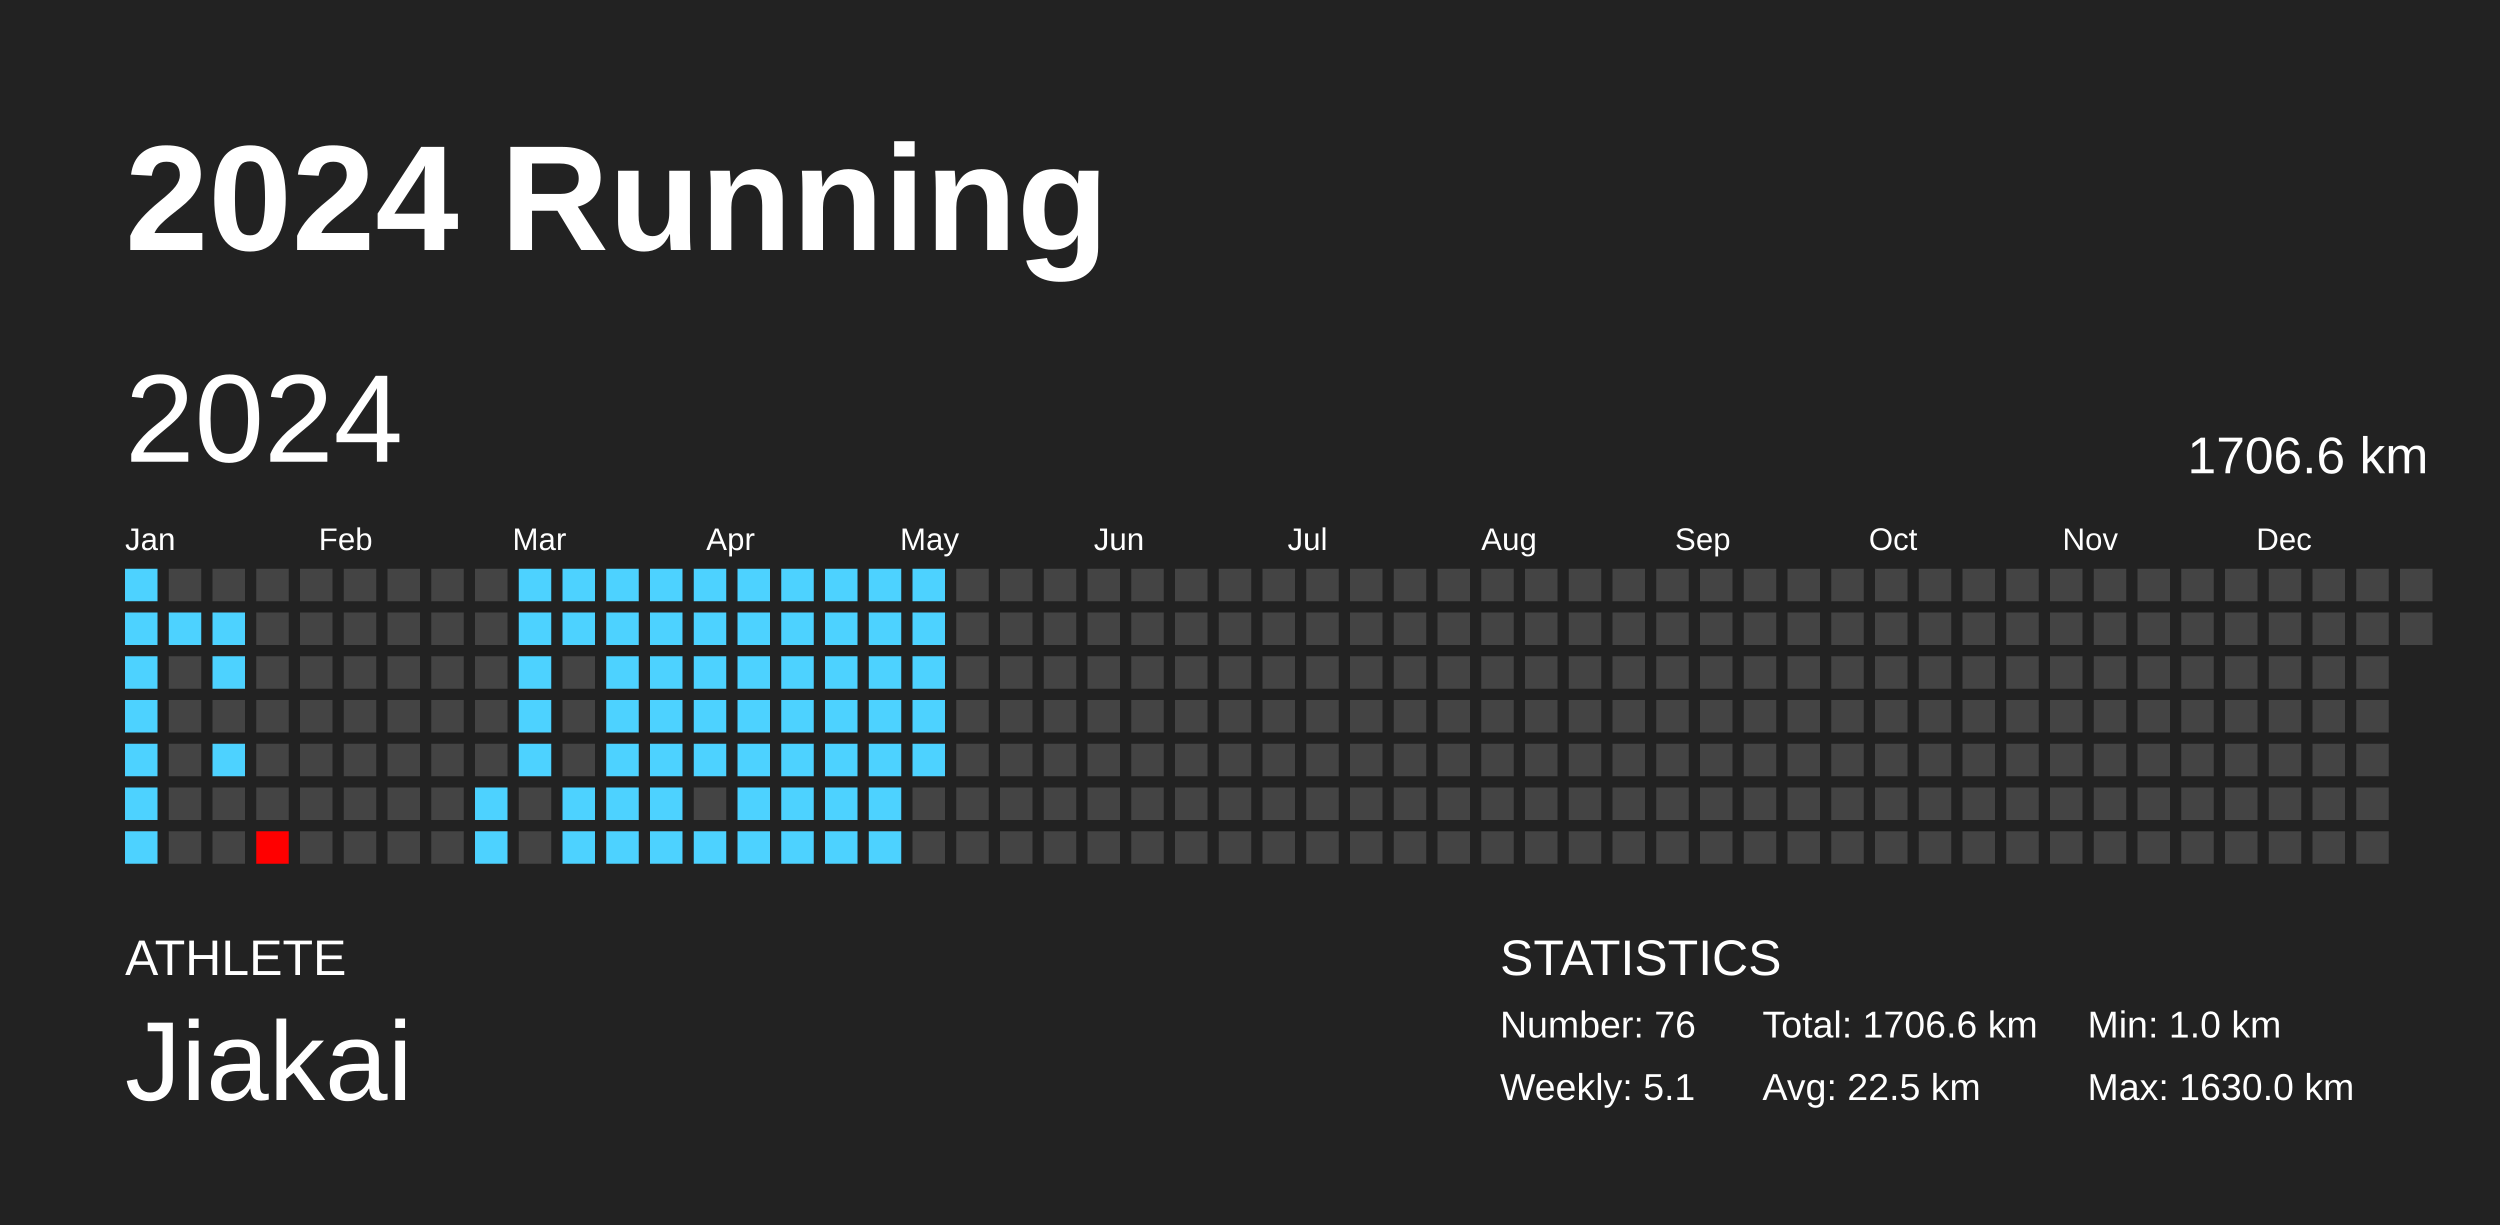
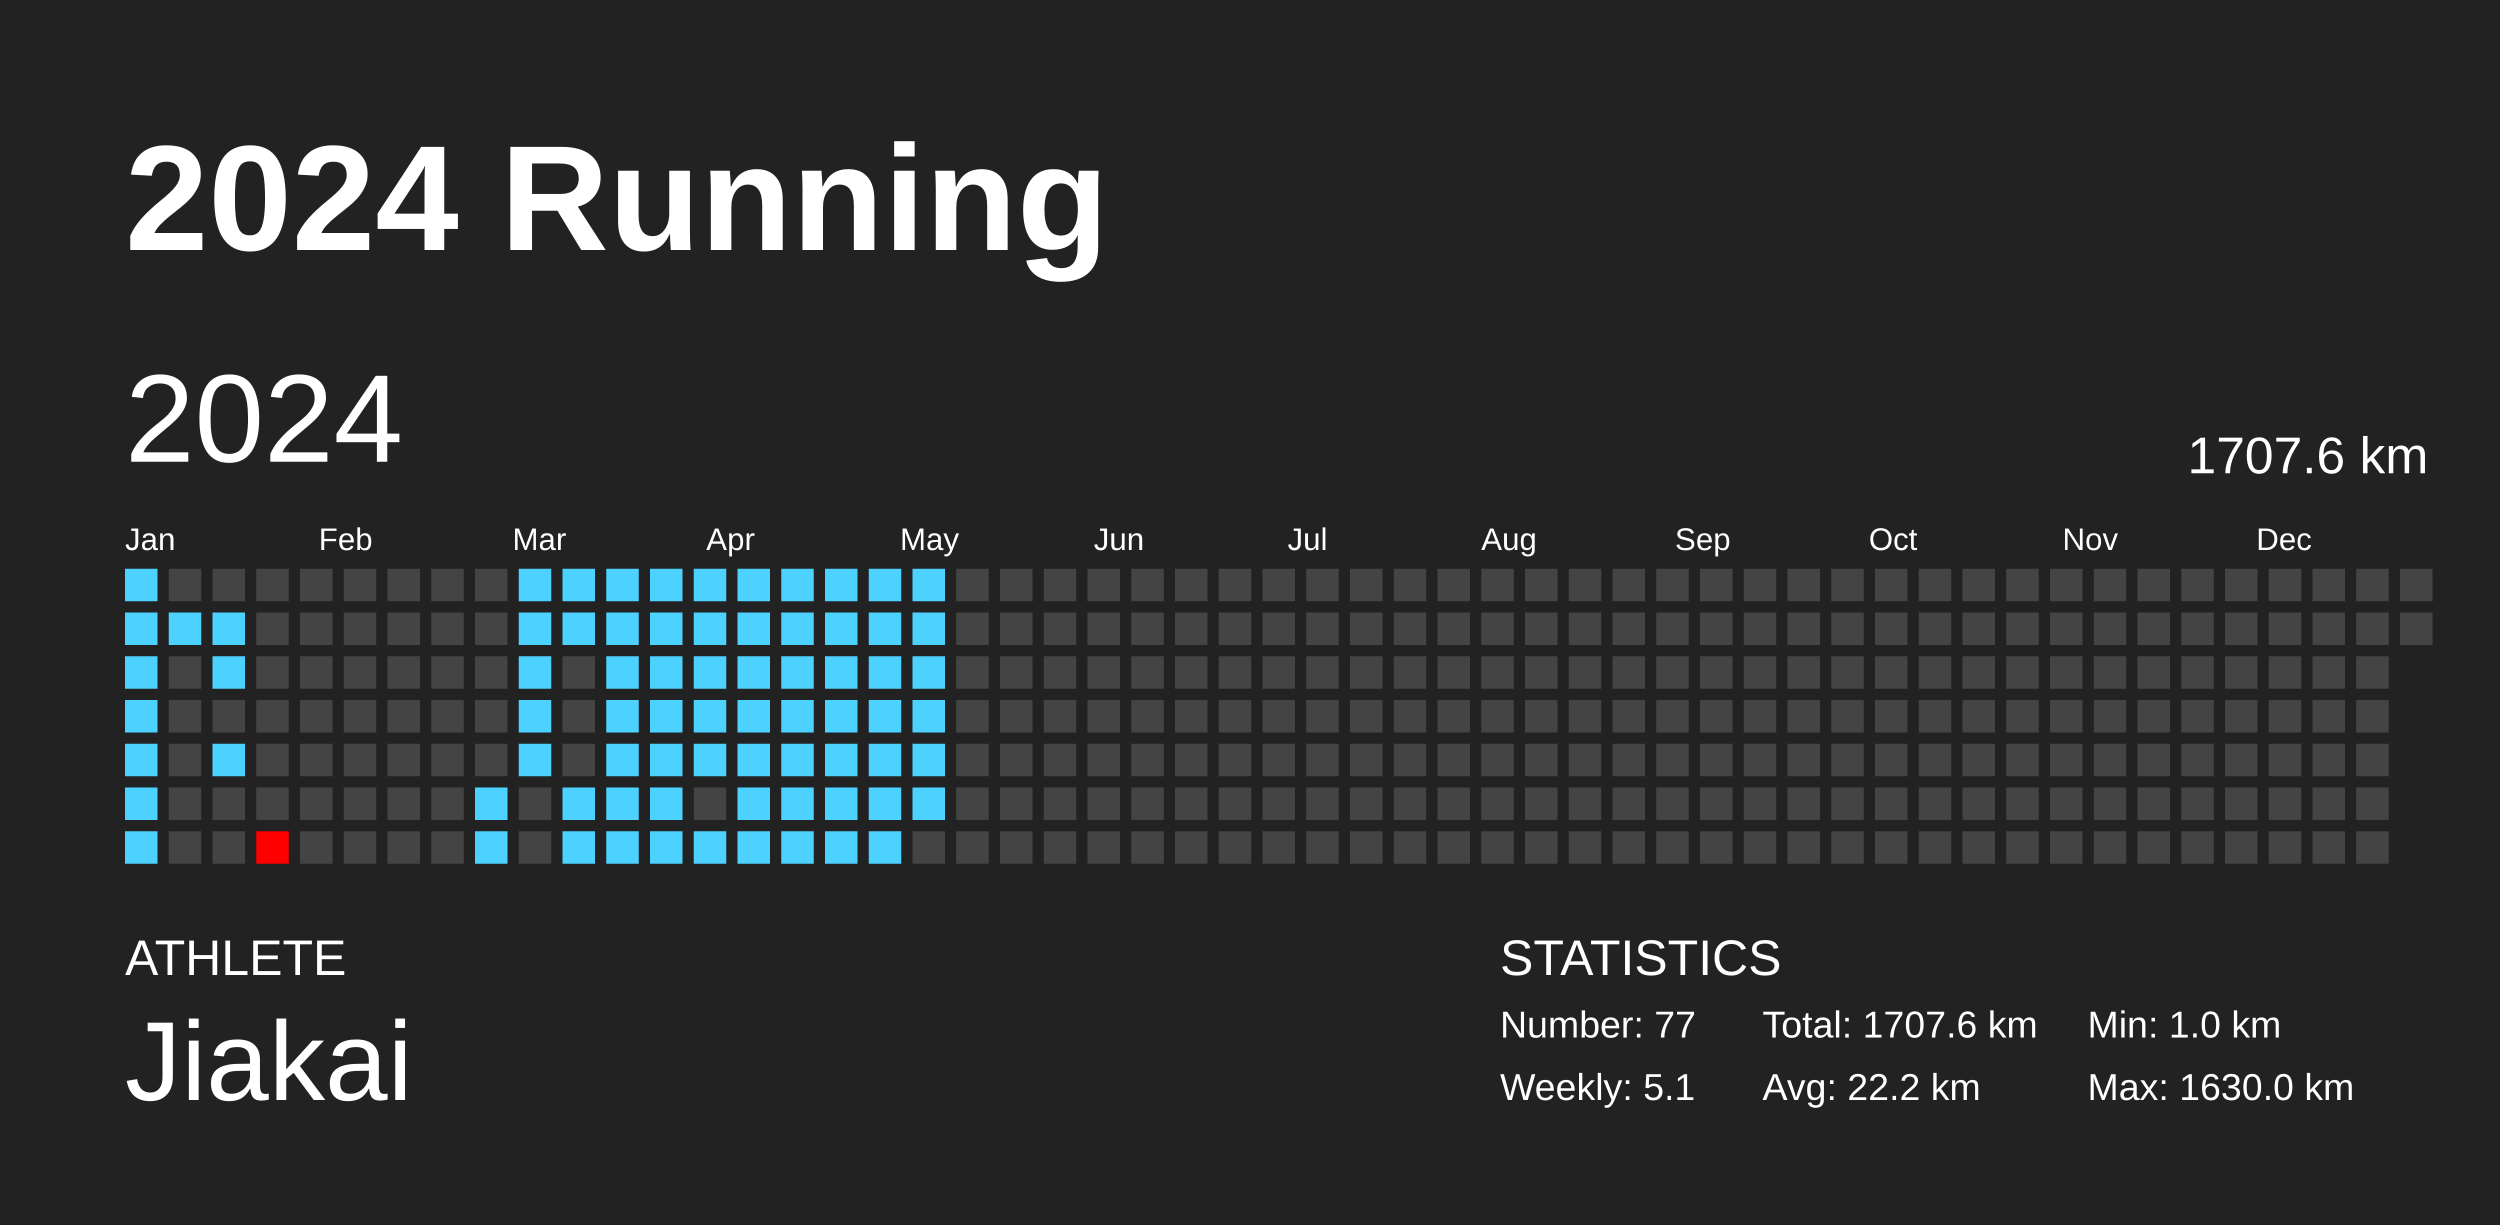
<svg xmlns="http://www.w3.org/2000/svg" baseProfile="full" height="98mm" version="1.1" viewBox="0,0,200,98" width="200mm">
  <defs />
  <rect fill="#222222" height="98" width="200" x="0" y="0" />
  <text fill="#FFFFFF" style="font-size:12px; font-family:Arial; font-weight:bold;" x="10" y="20">2024 Running</text>
  <text fill="#FFFFFF" style="font-size:4px; font-family:Arial" x="10" y="78">ATHLETE</text>
  <text fill="#FFFFFF" style="font-size:9px; font-family:Arial" x="10" y="88">Jiakai</text>
  <text fill="#FFFFFF" style="font-size:4px; font-family:Arial" x="120" y="78">STATISTICS</text>
-   <text fill="#FFFFFF" style="font-size:3px; font-family:Arial" x="120" y="83">Number: 76</text>
+   <text fill="#FFFFFF" style="font-size:3px; font-family:Arial" x="120" y="83">Number: 77</text>
  <text fill="#FFFFFF" style="font-size:3px; font-family:Arial" x="120" y="88">Weekly: 5.1</text>
-   <text fill="#FFFFFF" style="font-size:3px; font-family:Arial" x="141" y="83">Total: 1706.6 km</text>
-   <text fill="#FFFFFF" style="font-size:3px; font-family:Arial" x="141" y="88">Avg: 22.5 km</text>
+   <text fill="#FFFFFF" style="font-size:3px; font-family:Arial" x="141" y="83">Total: 1707.6 km</text>
+   <text fill="#FFFFFF" style="font-size:3px; font-family:Arial" x="141" y="88">Avg: 22.2 km</text>
  <text fill="#FFFFFF" style="font-size:3px; font-family:Arial" x="167" y="83">Min: 1.0 km</text>
  <text fill="#FFFFFF" style="font-size:3px; font-family:Arial" x="167" y="88">Max: 1630.0 km</text>
  <text dominant-baseline="hanging" fill="#FFFFFF" style="font-size:10.0px; font-family:Arial;" x="10" y="30">2024</text>
-   <text dominant-baseline="hanging" fill="#FFFFFF" style="font-size:4.125px; font-family:Arial;" x="175" y="35">1706.6 km</text>
+   <text dominant-baseline="hanging" fill="#FFFFFF" style="font-size:4.125px; font-family:Arial;" x="175" y="35">1707.6 km</text>
  <text fill="#FFFFFF" style="font-size:2.5px; font-family:Arial" x="10.0" y="44">Jan</text>
  <text fill="#FFFFFF" style="font-size:2.5px; font-family:Arial" x="25.5" y="44">Feb</text>
  <text fill="#FFFFFF" style="font-size:2.5px; font-family:Arial" x="41.0" y="44">Mar</text>
  <text fill="#FFFFFF" style="font-size:2.5px; font-family:Arial" x="56.5" y="44">Apr</text>
  <text fill="#FFFFFF" style="font-size:2.5px; font-family:Arial" x="72.0" y="44">May</text>
  <text fill="#FFFFFF" style="font-size:2.5px; font-family:Arial" x="87.5" y="44">Jun</text>
  <text fill="#FFFFFF" style="font-size:2.5px; font-family:Arial" x="103.0" y="44">Jul</text>
  <text fill="#FFFFFF" style="font-size:2.5px; font-family:Arial" x="118.5" y="44">Aug</text>
  <text fill="#FFFFFF" style="font-size:2.5px; font-family:Arial" x="134.0" y="44">Sep</text>
  <text fill="#FFFFFF" style="font-size:2.5px; font-family:Arial" x="149.5" y="44">Oct</text>
  <text fill="#FFFFFF" style="font-size:2.5px; font-family:Arial" x="165.0" y="44">Nov</text>
  <text fill="#FFFFFF" style="font-size:2.5px; font-family:Arial" x="180.5" y="44">Dec</text>
  <rect fill="#4dd2ff" height="2.6" width="2.6" x="10.0" y="45.5" />
  <rect fill="#4dd2ff" height="2.6" width="2.6" x="10.0" y="49.0" />
  <rect fill="#4dd2ff" height="2.6" width="2.6" x="10.0" y="52.5" />
  <rect fill="#4dd2ff" height="2.6" width="2.6" x="10.0" y="56.0" />
  <rect fill="#4dd2ff" height="2.6" width="2.6" x="10.0" y="59.5" />
  <rect fill="#4dd2ff" height="2.6" width="2.6" x="10.0" y="63.0" />
  <rect fill="#4dd2ff" height="2.6" width="2.6" x="10.0" y="66.5" />
  <rect fill="#444444" height="2.6" width="2.6" x="13.5" y="45.5" />
  <rect fill="#4dd2ff" height="2.6" width="2.6" x="13.5" y="49.0" />
  <rect fill="#444444" height="2.6" width="2.6" x="13.5" y="52.5" />
  <rect fill="#444444" height="2.6" width="2.6" x="13.5" y="56.0" />
  <rect fill="#444444" height="2.6" width="2.6" x="13.5" y="59.5" />
  <rect fill="#444444" height="2.6" width="2.6" x="13.5" y="63.0" />
  <rect fill="#444444" height="2.6" width="2.6" x="13.5" y="66.5" />
  <rect fill="#444444" height="2.6" width="2.6" x="17.0" y="45.5" />
  <rect fill="#4dd2ff" height="2.6" width="2.6" x="17.0" y="49.0" />
  <rect fill="#4dd2ff" height="2.6" width="2.6" x="17.0" y="52.5" />
  <rect fill="#444444" height="2.6" width="2.6" x="17.0" y="56.0" />
  <rect fill="#4dd2ff" height="2.6" width="2.6" x="17.0" y="59.5" />
  <rect fill="#444444" height="2.6" width="2.6" x="17.0" y="63.0" />
  <rect fill="#444444" height="2.6" width="2.6" x="17.0" y="66.5" />
  <rect fill="#444444" height="2.6" width="2.6" x="20.5" y="45.5" />
  <rect fill="#444444" height="2.6" width="2.6" x="20.5" y="49.0" />
  <rect fill="#444444" height="2.6" width="2.6" x="20.5" y="52.5" />
  <rect fill="#444444" height="2.6" width="2.6" x="20.5" y="56.0" />
  <rect fill="#444444" height="2.6" width="2.6" x="20.5" y="59.5" />
  <rect fill="#444444" height="2.6" width="2.6" x="20.5" y="63.0" />
  <rect fill="red" height="2.6" width="2.6" x="20.5" y="66.5" />
  <rect fill="#444444" height="2.6" width="2.6" x="24.0" y="45.5" />
  <rect fill="#444444" height="2.6" width="2.6" x="24.0" y="49.0" />
  <rect fill="#444444" height="2.6" width="2.6" x="24.0" y="52.5" />
  <rect fill="#444444" height="2.6" width="2.6" x="24.0" y="56.0" />
  <rect fill="#444444" height="2.6" width="2.6" x="24.0" y="59.5" />
  <rect fill="#444444" height="2.6" width="2.6" x="24.0" y="63.0" />
  <rect fill="#444444" height="2.6" width="2.6" x="24.0" y="66.5" />
  <rect fill="#444444" height="2.6" width="2.6" x="27.5" y="45.5" />
  <rect fill="#444444" height="2.6" width="2.6" x="27.5" y="49.0" />
  <rect fill="#444444" height="2.6" width="2.6" x="27.5" y="52.5" />
  <rect fill="#444444" height="2.6" width="2.6" x="27.5" y="56.0" />
  <rect fill="#444444" height="2.6" width="2.6" x="27.5" y="59.5" />
  <rect fill="#444444" height="2.6" width="2.6" x="27.5" y="63.0" />
  <rect fill="#444444" height="2.6" width="2.6" x="27.5" y="66.5" />
  <rect fill="#444444" height="2.6" width="2.6" x="31.0" y="45.5" />
  <rect fill="#444444" height="2.6" width="2.6" x="31.0" y="49.0" />
  <rect fill="#444444" height="2.6" width="2.6" x="31.0" y="52.5" />
  <rect fill="#444444" height="2.6" width="2.6" x="31.0" y="56.0" />
  <rect fill="#444444" height="2.6" width="2.6" x="31.0" y="59.5" />
  <rect fill="#444444" height="2.6" width="2.6" x="31.0" y="63.0" />
  <rect fill="#444444" height="2.6" width="2.6" x="31.0" y="66.5" />
  <rect fill="#444444" height="2.6" width="2.6" x="34.5" y="45.5" />
  <rect fill="#444444" height="2.6" width="2.6" x="34.5" y="49.0" />
  <rect fill="#444444" height="2.6" width="2.6" x="34.5" y="52.5" />
  <rect fill="#444444" height="2.6" width="2.6" x="34.5" y="56.0" />
  <rect fill="#444444" height="2.6" width="2.6" x="34.5" y="59.5" />
  <rect fill="#444444" height="2.6" width="2.6" x="34.5" y="63.0" />
  <rect fill="#444444" height="2.6" width="2.6" x="34.5" y="66.5" />
  <rect fill="#444444" height="2.6" width="2.6" x="38.0" y="45.5" />
  <rect fill="#444444" height="2.6" width="2.6" x="38.0" y="49.0" />
  <rect fill="#444444" height="2.6" width="2.6" x="38.0" y="52.5" />
  <rect fill="#444444" height="2.6" width="2.6" x="38.0" y="56.0" />
  <rect fill="#444444" height="2.6" width="2.6" x="38.0" y="59.5" />
  <rect fill="#4dd2ff" height="2.6" width="2.6" x="38.0" y="63.0" />
  <rect fill="#4dd2ff" height="2.6" width="2.6" x="38.0" y="66.5" />
  <rect fill="#4dd2ff" height="2.6" width="2.6" x="41.5" y="45.5" />
  <rect fill="#4dd2ff" height="2.6" width="2.6" x="41.5" y="49.0" />
  <rect fill="#4dd2ff" height="2.6" width="2.6" x="41.5" y="52.5" />
  <rect fill="#4dd2ff" height="2.6" width="2.6" x="41.5" y="56.0" />
  <rect fill="#4dd2ff" height="2.6" width="2.6" x="41.5" y="59.5" />
  <rect fill="#444444" height="2.6" width="2.6" x="41.5" y="63.0" />
  <rect fill="#444444" height="2.6" width="2.6" x="41.5" y="66.5" />
  <rect fill="#4dd2ff" height="2.6" width="2.6" x="45.0" y="45.5" />
  <rect fill="#4dd2ff" height="2.6" width="2.6" x="45.0" y="49.0" />
  <rect fill="#444444" height="2.6" width="2.6" x="45.0" y="52.5" />
  <rect fill="#444444" height="2.6" width="2.6" x="45.0" y="56.0" />
  <rect fill="#444444" height="2.6" width="2.6" x="45.0" y="59.5" />
  <rect fill="#4dd2ff" height="2.6" width="2.6" x="45.0" y="63.0" />
  <rect fill="#4dd2ff" height="2.6" width="2.6" x="45.0" y="66.5" />
  <rect fill="#4dd2ff" height="2.6" width="2.6" x="48.5" y="45.5" />
  <rect fill="#4dd2ff" height="2.6" width="2.6" x="48.5" y="49.0" />
  <rect fill="#4dd2ff" height="2.6" width="2.6" x="48.5" y="52.5" />
  <rect fill="#4dd2ff" height="2.6" width="2.6" x="48.5" y="56.0" />
  <rect fill="#4dd2ff" height="2.6" width="2.6" x="48.5" y="59.5" />
  <rect fill="#4dd2ff" height="2.6" width="2.6" x="48.5" y="63.0" />
  <rect fill="#4dd2ff" height="2.6" width="2.6" x="48.5" y="66.5" />
  <rect fill="#4dd2ff" height="2.6" width="2.6" x="52.0" y="45.5" />
  <rect fill="#4dd2ff" height="2.6" width="2.6" x="52.0" y="49.0" />
  <rect fill="#4dd2ff" height="2.6" width="2.6" x="52.0" y="52.5" />
  <rect fill="#4dd2ff" height="2.6" width="2.6" x="52.0" y="56.0" />
  <rect fill="#4dd2ff" height="2.6" width="2.6" x="52.0" y="59.5" />
  <rect fill="#4dd2ff" height="2.6" width="2.6" x="52.0" y="63.0" />
  <rect fill="#4dd2ff" height="2.6" width="2.6" x="52.0" y="66.5" />
  <rect fill="#4dd2ff" height="2.6" width="2.6" x="55.5" y="45.5" />
  <rect fill="#4dd2ff" height="2.6" width="2.6" x="55.5" y="49.0" />
  <rect fill="#4dd2ff" height="2.6" width="2.6" x="55.5" y="52.5" />
  <rect fill="#4dd2ff" height="2.6" width="2.6" x="55.5" y="56.0" />
  <rect fill="#4dd2ff" height="2.6" width="2.6" x="55.5" y="59.5" />
  <rect fill="#444444" height="2.6" width="2.6" x="55.5" y="63.0" />
  <rect fill="#4dd2ff" height="2.6" width="2.6" x="55.5" y="66.5" />
  <rect fill="#4dd2ff" height="2.6" width="2.6" x="59.0" y="45.5" />
  <rect fill="#4dd2ff" height="2.6" width="2.6" x="59.0" y="49.0" />
  <rect fill="#4dd2ff" height="2.6" width="2.6" x="59.0" y="52.5" />
  <rect fill="#4dd2ff" height="2.6" width="2.6" x="59.0" y="56.0" />
  <rect fill="#4dd2ff" height="2.6" width="2.6" x="59.0" y="59.5" />
  <rect fill="#4dd2ff" height="2.6" width="2.6" x="59.0" y="63.0" />
  <rect fill="#4dd2ff" height="2.6" width="2.6" x="59.0" y="66.5" />
  <rect fill="#4dd2ff" height="2.6" width="2.6" x="62.5" y="45.5" />
  <rect fill="#4dd2ff" height="2.6" width="2.6" x="62.5" y="49.0" />
  <rect fill="#4dd2ff" height="2.6" width="2.6" x="62.5" y="52.5" />
  <rect fill="#4dd2ff" height="2.6" width="2.6" x="62.5" y="56.0" />
  <rect fill="#4dd2ff" height="2.6" width="2.6" x="62.5" y="59.5" />
  <rect fill="#4dd2ff" height="2.6" width="2.6" x="62.5" y="63.0" />
  <rect fill="#4dd2ff" height="2.6" width="2.6" x="62.5" y="66.5" />
  <rect fill="#4dd2ff" height="2.6" width="2.6" x="66.0" y="45.5" />
  <rect fill="#4dd2ff" height="2.6" width="2.6" x="66.0" y="49.0" />
  <rect fill="#4dd2ff" height="2.6" width="2.6" x="66.0" y="52.5" />
  <rect fill="#4dd2ff" height="2.6" width="2.6" x="66.0" y="56.0" />
  <rect fill="#4dd2ff" height="2.6" width="2.6" x="66.0" y="59.5" />
  <rect fill="#4dd2ff" height="2.6" width="2.6" x="66.0" y="63.0" />
  <rect fill="#4dd2ff" height="2.6" width="2.6" x="66.0" y="66.5" />
  <rect fill="#4dd2ff" height="2.6" width="2.6" x="69.5" y="45.5" />
  <rect fill="#4dd2ff" height="2.6" width="2.6" x="69.5" y="49.0" />
  <rect fill="#4dd2ff" height="2.6" width="2.6" x="69.5" y="52.5" />
  <rect fill="#4dd2ff" height="2.6" width="2.6" x="69.5" y="56.0" />
  <rect fill="#4dd2ff" height="2.6" width="2.6" x="69.5" y="59.5" />
  <rect fill="#4dd2ff" height="2.6" width="2.6" x="69.5" y="63.0" />
  <rect fill="#4dd2ff" height="2.6" width="2.6" x="69.5" y="66.5" />
  <rect fill="#4dd2ff" height="2.6" width="2.6" x="73.0" y="45.5" />
  <rect fill="#4dd2ff" height="2.6" width="2.6" x="73.0" y="49.0" />
  <rect fill="#4dd2ff" height="2.6" width="2.6" x="73.0" y="52.5" />
  <rect fill="#4dd2ff" height="2.6" width="2.6" x="73.0" y="56.0" />
  <rect fill="#4dd2ff" height="2.6" width="2.6" x="73.0" y="59.5" />
-   <rect fill="#444444" height="2.6" width="2.6" x="73.0" y="63.0" />
+   <rect fill="#4dd2ff" height="2.6" width="2.6" x="73.0" y="63.0" />
  <rect fill="#444444" height="2.6" width="2.6" x="73.0" y="66.5" />
  <rect fill="#444444" height="2.6" width="2.6" x="76.5" y="45.5" />
  <rect fill="#444444" height="2.6" width="2.6" x="76.5" y="49.0" />
  <rect fill="#444444" height="2.6" width="2.6" x="76.5" y="52.5" />
  <rect fill="#444444" height="2.6" width="2.6" x="76.5" y="56.0" />
  <rect fill="#444444" height="2.6" width="2.6" x="76.5" y="59.5" />
  <rect fill="#444444" height="2.6" width="2.6" x="76.5" y="63.0" />
  <rect fill="#444444" height="2.6" width="2.6" x="76.5" y="66.5" />
  <rect fill="#444444" height="2.6" width="2.6" x="80.0" y="45.5" />
  <rect fill="#444444" height="2.6" width="2.6" x="80.0" y="49.0" />
  <rect fill="#444444" height="2.6" width="2.6" x="80.0" y="52.5" />
  <rect fill="#444444" height="2.6" width="2.6" x="80.0" y="56.0" />
  <rect fill="#444444" height="2.6" width="2.6" x="80.0" y="59.5" />
  <rect fill="#444444" height="2.6" width="2.6" x="80.0" y="63.0" />
  <rect fill="#444444" height="2.6" width="2.6" x="80.0" y="66.5" />
  <rect fill="#444444" height="2.6" width="2.6" x="83.5" y="45.5" />
  <rect fill="#444444" height="2.6" width="2.6" x="83.5" y="49.0" />
  <rect fill="#444444" height="2.6" width="2.6" x="83.5" y="52.5" />
  <rect fill="#444444" height="2.6" width="2.6" x="83.5" y="56.0" />
  <rect fill="#444444" height="2.6" width="2.6" x="83.5" y="59.5" />
  <rect fill="#444444" height="2.6" width="2.6" x="83.5" y="63.0" />
  <rect fill="#444444" height="2.6" width="2.6" x="83.5" y="66.5" />
  <rect fill="#444444" height="2.6" width="2.6" x="87.0" y="45.5" />
  <rect fill="#444444" height="2.6" width="2.6" x="87.0" y="49.0" />
  <rect fill="#444444" height="2.6" width="2.6" x="87.0" y="52.5" />
  <rect fill="#444444" height="2.6" width="2.6" x="87.0" y="56.0" />
  <rect fill="#444444" height="2.6" width="2.6" x="87.0" y="59.5" />
  <rect fill="#444444" height="2.6" width="2.6" x="87.0" y="63.0" />
  <rect fill="#444444" height="2.6" width="2.6" x="87.0" y="66.5" />
  <rect fill="#444444" height="2.6" width="2.6" x="90.5" y="45.5" />
  <rect fill="#444444" height="2.6" width="2.6" x="90.5" y="49.0" />
  <rect fill="#444444" height="2.6" width="2.6" x="90.5" y="52.5" />
  <rect fill="#444444" height="2.6" width="2.6" x="90.5" y="56.0" />
  <rect fill="#444444" height="2.6" width="2.6" x="90.5" y="59.5" />
  <rect fill="#444444" height="2.6" width="2.6" x="90.5" y="63.0" />
  <rect fill="#444444" height="2.6" width="2.6" x="90.5" y="66.5" />
  <rect fill="#444444" height="2.6" width="2.6" x="94.0" y="45.5" />
  <rect fill="#444444" height="2.6" width="2.6" x="94.0" y="49.0" />
  <rect fill="#444444" height="2.6" width="2.6" x="94.0" y="52.5" />
  <rect fill="#444444" height="2.6" width="2.6" x="94.0" y="56.0" />
  <rect fill="#444444" height="2.6" width="2.6" x="94.0" y="59.5" />
  <rect fill="#444444" height="2.6" width="2.6" x="94.0" y="63.0" />
  <rect fill="#444444" height="2.6" width="2.6" x="94.0" y="66.5" />
  <rect fill="#444444" height="2.6" width="2.6" x="97.5" y="45.5" />
  <rect fill="#444444" height="2.6" width="2.6" x="97.5" y="49.0" />
  <rect fill="#444444" height="2.6" width="2.6" x="97.5" y="52.5" />
  <rect fill="#444444" height="2.6" width="2.6" x="97.5" y="56.0" />
  <rect fill="#444444" height="2.6" width="2.6" x="97.5" y="59.5" />
  <rect fill="#444444" height="2.6" width="2.6" x="97.5" y="63.0" />
  <rect fill="#444444" height="2.6" width="2.6" x="97.5" y="66.5" />
  <rect fill="#444444" height="2.6" width="2.6" x="101.0" y="45.5" />
  <rect fill="#444444" height="2.6" width="2.6" x="101.0" y="49.0" />
  <rect fill="#444444" height="2.6" width="2.6" x="101.0" y="52.5" />
  <rect fill="#444444" height="2.6" width="2.6" x="101.0" y="56.0" />
  <rect fill="#444444" height="2.6" width="2.6" x="101.0" y="59.5" />
  <rect fill="#444444" height="2.6" width="2.6" x="101.0" y="63.0" />
  <rect fill="#444444" height="2.6" width="2.6" x="101.0" y="66.5" />
  <rect fill="#444444" height="2.6" width="2.6" x="104.5" y="45.5" />
  <rect fill="#444444" height="2.6" width="2.6" x="104.5" y="49.0" />
  <rect fill="#444444" height="2.6" width="2.6" x="104.5" y="52.5" />
  <rect fill="#444444" height="2.6" width="2.6" x="104.5" y="56.0" />
  <rect fill="#444444" height="2.6" width="2.6" x="104.5" y="59.5" />
  <rect fill="#444444" height="2.6" width="2.6" x="104.5" y="63.0" />
  <rect fill="#444444" height="2.6" width="2.6" x="104.5" y="66.5" />
  <rect fill="#444444" height="2.6" width="2.6" x="108.0" y="45.5" />
  <rect fill="#444444" height="2.6" width="2.6" x="108.0" y="49.0" />
  <rect fill="#444444" height="2.6" width="2.6" x="108.0" y="52.5" />
  <rect fill="#444444" height="2.6" width="2.6" x="108.0" y="56.0" />
  <rect fill="#444444" height="2.6" width="2.6" x="108.0" y="59.5" />
  <rect fill="#444444" height="2.6" width="2.6" x="108.0" y="63.0" />
  <rect fill="#444444" height="2.6" width="2.6" x="108.0" y="66.5" />
  <rect fill="#444444" height="2.6" width="2.6" x="111.5" y="45.5" />
  <rect fill="#444444" height="2.6" width="2.6" x="111.5" y="49.0" />
  <rect fill="#444444" height="2.6" width="2.6" x="111.5" y="52.5" />
  <rect fill="#444444" height="2.6" width="2.6" x="111.5" y="56.0" />
  <rect fill="#444444" height="2.6" width="2.6" x="111.5" y="59.5" />
  <rect fill="#444444" height="2.6" width="2.6" x="111.5" y="63.0" />
  <rect fill="#444444" height="2.6" width="2.6" x="111.5" y="66.5" />
  <rect fill="#444444" height="2.6" width="2.6" x="115.0" y="45.5" />
  <rect fill="#444444" height="2.6" width="2.6" x="115.0" y="49.0" />
  <rect fill="#444444" height="2.6" width="2.6" x="115.0" y="52.5" />
  <rect fill="#444444" height="2.6" width="2.6" x="115.0" y="56.0" />
  <rect fill="#444444" height="2.6" width="2.6" x="115.0" y="59.5" />
  <rect fill="#444444" height="2.6" width="2.6" x="115.0" y="63.0" />
  <rect fill="#444444" height="2.6" width="2.6" x="115.0" y="66.5" />
  <rect fill="#444444" height="2.6" width="2.6" x="118.5" y="45.5" />
  <rect fill="#444444" height="2.6" width="2.6" x="118.5" y="49.0" />
  <rect fill="#444444" height="2.6" width="2.6" x="118.5" y="52.5" />
  <rect fill="#444444" height="2.6" width="2.6" x="118.5" y="56.0" />
  <rect fill="#444444" height="2.6" width="2.6" x="118.5" y="59.5" />
  <rect fill="#444444" height="2.6" width="2.6" x="118.5" y="63.0" />
  <rect fill="#444444" height="2.6" width="2.6" x="118.5" y="66.5" />
  <rect fill="#444444" height="2.6" width="2.6" x="122.0" y="45.5" />
  <rect fill="#444444" height="2.6" width="2.6" x="122.0" y="49.0" />
  <rect fill="#444444" height="2.6" width="2.6" x="122.0" y="52.5" />
  <rect fill="#444444" height="2.6" width="2.6" x="122.0" y="56.0" />
  <rect fill="#444444" height="2.6" width="2.6" x="122.0" y="59.5" />
  <rect fill="#444444" height="2.6" width="2.6" x="122.0" y="63.0" />
  <rect fill="#444444" height="2.6" width="2.6" x="122.0" y="66.5" />
  <rect fill="#444444" height="2.6" width="2.6" x="125.5" y="45.5" />
  <rect fill="#444444" height="2.6" width="2.6" x="125.5" y="49.0" />
  <rect fill="#444444" height="2.6" width="2.6" x="125.5" y="52.5" />
  <rect fill="#444444" height="2.6" width="2.6" x="125.5" y="56.0" />
  <rect fill="#444444" height="2.6" width="2.6" x="125.5" y="59.5" />
  <rect fill="#444444" height="2.6" width="2.6" x="125.5" y="63.0" />
  <rect fill="#444444" height="2.6" width="2.6" x="125.5" y="66.5" />
  <rect fill="#444444" height="2.6" width="2.6" x="129.0" y="45.5" />
  <rect fill="#444444" height="2.6" width="2.6" x="129.0" y="49.0" />
  <rect fill="#444444" height="2.6" width="2.6" x="129.0" y="52.5" />
  <rect fill="#444444" height="2.6" width="2.6" x="129.0" y="56.0" />
  <rect fill="#444444" height="2.6" width="2.6" x="129.0" y="59.5" />
  <rect fill="#444444" height="2.6" width="2.6" x="129.0" y="63.0" />
  <rect fill="#444444" height="2.6" width="2.6" x="129.0" y="66.5" />
  <rect fill="#444444" height="2.6" width="2.6" x="132.5" y="45.5" />
  <rect fill="#444444" height="2.6" width="2.6" x="132.5" y="49.0" />
  <rect fill="#444444" height="2.6" width="2.6" x="132.5" y="52.5" />
  <rect fill="#444444" height="2.6" width="2.6" x="132.5" y="56.0" />
  <rect fill="#444444" height="2.6" width="2.6" x="132.5" y="59.5" />
  <rect fill="#444444" height="2.6" width="2.6" x="132.5" y="63.0" />
  <rect fill="#444444" height="2.6" width="2.6" x="132.5" y="66.5" />
  <rect fill="#444444" height="2.6" width="2.6" x="136.0" y="45.5" />
  <rect fill="#444444" height="2.6" width="2.6" x="136.0" y="49.0" />
  <rect fill="#444444" height="2.6" width="2.6" x="136.0" y="52.5" />
  <rect fill="#444444" height="2.6" width="2.6" x="136.0" y="56.0" />
  <rect fill="#444444" height="2.6" width="2.6" x="136.0" y="59.5" />
  <rect fill="#444444" height="2.6" width="2.6" x="136.0" y="63.0" />
  <rect fill="#444444" height="2.6" width="2.6" x="136.0" y="66.5" />
  <rect fill="#444444" height="2.6" width="2.6" x="139.5" y="45.5" />
  <rect fill="#444444" height="2.6" width="2.6" x="139.5" y="49.0" />
  <rect fill="#444444" height="2.6" width="2.6" x="139.5" y="52.5" />
  <rect fill="#444444" height="2.6" width="2.6" x="139.5" y="56.0" />
  <rect fill="#444444" height="2.6" width="2.6" x="139.5" y="59.5" />
  <rect fill="#444444" height="2.6" width="2.6" x="139.5" y="63.0" />
  <rect fill="#444444" height="2.6" width="2.6" x="139.5" y="66.5" />
  <rect fill="#444444" height="2.6" width="2.6" x="143.0" y="45.5" />
  <rect fill="#444444" height="2.6" width="2.6" x="143.0" y="49.0" />
  <rect fill="#444444" height="2.6" width="2.6" x="143.0" y="52.5" />
  <rect fill="#444444" height="2.6" width="2.6" x="143.0" y="56.0" />
  <rect fill="#444444" height="2.6" width="2.6" x="143.0" y="59.5" />
  <rect fill="#444444" height="2.6" width="2.6" x="143.0" y="63.0" />
  <rect fill="#444444" height="2.6" width="2.6" x="143.0" y="66.5" />
  <rect fill="#444444" height="2.6" width="2.6" x="146.5" y="45.5" />
  <rect fill="#444444" height="2.6" width="2.6" x="146.5" y="49.0" />
  <rect fill="#444444" height="2.6" width="2.6" x="146.5" y="52.5" />
  <rect fill="#444444" height="2.6" width="2.6" x="146.5" y="56.0" />
  <rect fill="#444444" height="2.6" width="2.6" x="146.5" y="59.5" />
  <rect fill="#444444" height="2.6" width="2.6" x="146.5" y="63.0" />
  <rect fill="#444444" height="2.6" width="2.6" x="146.5" y="66.5" />
  <rect fill="#444444" height="2.6" width="2.6" x="150.0" y="45.5" />
  <rect fill="#444444" height="2.6" width="2.6" x="150.0" y="49.0" />
  <rect fill="#444444" height="2.6" width="2.6" x="150.0" y="52.5" />
  <rect fill="#444444" height="2.6" width="2.6" x="150.0" y="56.0" />
  <rect fill="#444444" height="2.6" width="2.6" x="150.0" y="59.5" />
  <rect fill="#444444" height="2.6" width="2.6" x="150.0" y="63.0" />
  <rect fill="#444444" height="2.6" width="2.6" x="150.0" y="66.5" />
  <rect fill="#444444" height="2.6" width="2.6" x="153.5" y="45.5" />
  <rect fill="#444444" height="2.6" width="2.6" x="153.5" y="49.0" />
  <rect fill="#444444" height="2.6" width="2.6" x="153.5" y="52.5" />
  <rect fill="#444444" height="2.6" width="2.6" x="153.5" y="56.0" />
  <rect fill="#444444" height="2.6" width="2.6" x="153.5" y="59.5" />
  <rect fill="#444444" height="2.6" width="2.6" x="153.5" y="63.0" />
  <rect fill="#444444" height="2.6" width="2.6" x="153.5" y="66.5" />
  <rect fill="#444444" height="2.6" width="2.6" x="157.0" y="45.5" />
  <rect fill="#444444" height="2.6" width="2.6" x="157.0" y="49.0" />
  <rect fill="#444444" height="2.6" width="2.6" x="157.0" y="52.5" />
  <rect fill="#444444" height="2.6" width="2.6" x="157.0" y="56.0" />
  <rect fill="#444444" height="2.6" width="2.6" x="157.0" y="59.5" />
  <rect fill="#444444" height="2.6" width="2.6" x="157.0" y="63.0" />
  <rect fill="#444444" height="2.6" width="2.6" x="157.0" y="66.5" />
  <rect fill="#444444" height="2.6" width="2.6" x="160.5" y="45.5" />
  <rect fill="#444444" height="2.6" width="2.6" x="160.5" y="49.0" />
  <rect fill="#444444" height="2.6" width="2.6" x="160.5" y="52.5" />
  <rect fill="#444444" height="2.6" width="2.6" x="160.5" y="56.0" />
  <rect fill="#444444" height="2.6" width="2.6" x="160.5" y="59.5" />
  <rect fill="#444444" height="2.6" width="2.6" x="160.5" y="63.0" />
  <rect fill="#444444" height="2.6" width="2.6" x="160.5" y="66.5" />
  <rect fill="#444444" height="2.6" width="2.6" x="164.0" y="45.5" />
  <rect fill="#444444" height="2.6" width="2.6" x="164.0" y="49.0" />
  <rect fill="#444444" height="2.6" width="2.6" x="164.0" y="52.5" />
  <rect fill="#444444" height="2.6" width="2.6" x="164.0" y="56.0" />
  <rect fill="#444444" height="2.6" width="2.6" x="164.0" y="59.5" />
  <rect fill="#444444" height="2.6" width="2.6" x="164.0" y="63.0" />
  <rect fill="#444444" height="2.6" width="2.6" x="164.0" y="66.5" />
  <rect fill="#444444" height="2.6" width="2.6" x="167.5" y="45.5" />
  <rect fill="#444444" height="2.6" width="2.6" x="167.5" y="49.0" />
  <rect fill="#444444" height="2.6" width="2.6" x="167.5" y="52.5" />
  <rect fill="#444444" height="2.6" width="2.6" x="167.5" y="56.0" />
  <rect fill="#444444" height="2.6" width="2.6" x="167.5" y="59.5" />
  <rect fill="#444444" height="2.6" width="2.6" x="167.5" y="63.0" />
  <rect fill="#444444" height="2.6" width="2.6" x="167.5" y="66.5" />
  <rect fill="#444444" height="2.6" width="2.6" x="171.0" y="45.5" />
  <rect fill="#444444" height="2.6" width="2.6" x="171.0" y="49.0" />
  <rect fill="#444444" height="2.6" width="2.6" x="171.0" y="52.5" />
  <rect fill="#444444" height="2.6" width="2.6" x="171.0" y="56.0" />
  <rect fill="#444444" height="2.6" width="2.6" x="171.0" y="59.5" />
  <rect fill="#444444" height="2.6" width="2.6" x="171.0" y="63.0" />
  <rect fill="#444444" height="2.6" width="2.6" x="171.0" y="66.5" />
  <rect fill="#444444" height="2.6" width="2.6" x="174.5" y="45.5" />
  <rect fill="#444444" height="2.6" width="2.6" x="174.5" y="49.0" />
  <rect fill="#444444" height="2.6" width="2.6" x="174.5" y="52.5" />
  <rect fill="#444444" height="2.6" width="2.6" x="174.5" y="56.0" />
  <rect fill="#444444" height="2.6" width="2.6" x="174.5" y="59.5" />
  <rect fill="#444444" height="2.6" width="2.6" x="174.5" y="63.0" />
  <rect fill="#444444" height="2.6" width="2.6" x="174.5" y="66.5" />
  <rect fill="#444444" height="2.6" width="2.6" x="178.0" y="45.5" />
  <rect fill="#444444" height="2.6" width="2.6" x="178.0" y="49.0" />
  <rect fill="#444444" height="2.6" width="2.6" x="178.0" y="52.5" />
  <rect fill="#444444" height="2.6" width="2.6" x="178.0" y="56.0" />
  <rect fill="#444444" height="2.6" width="2.6" x="178.0" y="59.5" />
  <rect fill="#444444" height="2.6" width="2.6" x="178.0" y="63.0" />
  <rect fill="#444444" height="2.6" width="2.6" x="178.0" y="66.5" />
  <rect fill="#444444" height="2.6" width="2.6" x="181.5" y="45.5" />
  <rect fill="#444444" height="2.6" width="2.6" x="181.5" y="49.0" />
  <rect fill="#444444" height="2.6" width="2.6" x="181.5" y="52.5" />
  <rect fill="#444444" height="2.6" width="2.6" x="181.5" y="56.0" />
  <rect fill="#444444" height="2.6" width="2.6" x="181.5" y="59.5" />
  <rect fill="#444444" height="2.6" width="2.6" x="181.5" y="63.0" />
  <rect fill="#444444" height="2.6" width="2.6" x="181.5" y="66.5" />
  <rect fill="#444444" height="2.6" width="2.6" x="185.0" y="45.5" />
  <rect fill="#444444" height="2.6" width="2.6" x="185.0" y="49.0" />
  <rect fill="#444444" height="2.6" width="2.6" x="185.0" y="52.5" />
  <rect fill="#444444" height="2.6" width="2.6" x="185.0" y="56.0" />
  <rect fill="#444444" height="2.6" width="2.6" x="185.0" y="59.5" />
  <rect fill="#444444" height="2.6" width="2.6" x="185.0" y="63.0" />
  <rect fill="#444444" height="2.6" width="2.6" x="185.0" y="66.5" />
  <rect fill="#444444" height="2.6" width="2.6" x="188.5" y="45.5" />
  <rect fill="#444444" height="2.6" width="2.6" x="188.5" y="49.0" />
  <rect fill="#444444" height="2.6" width="2.6" x="188.5" y="52.5" />
  <rect fill="#444444" height="2.6" width="2.6" x="188.5" y="56.0" />
  <rect fill="#444444" height="2.6" width="2.6" x="188.5" y="59.5" />
  <rect fill="#444444" height="2.6" width="2.6" x="188.5" y="63.0" />
  <rect fill="#444444" height="2.6" width="2.6" x="188.5" y="66.5" />
  <rect fill="#444444" height="2.6" width="2.6" x="192.0" y="45.5" />
  <rect fill="#444444" height="2.6" width="2.6" x="192.0" y="49.0" />
</svg>
